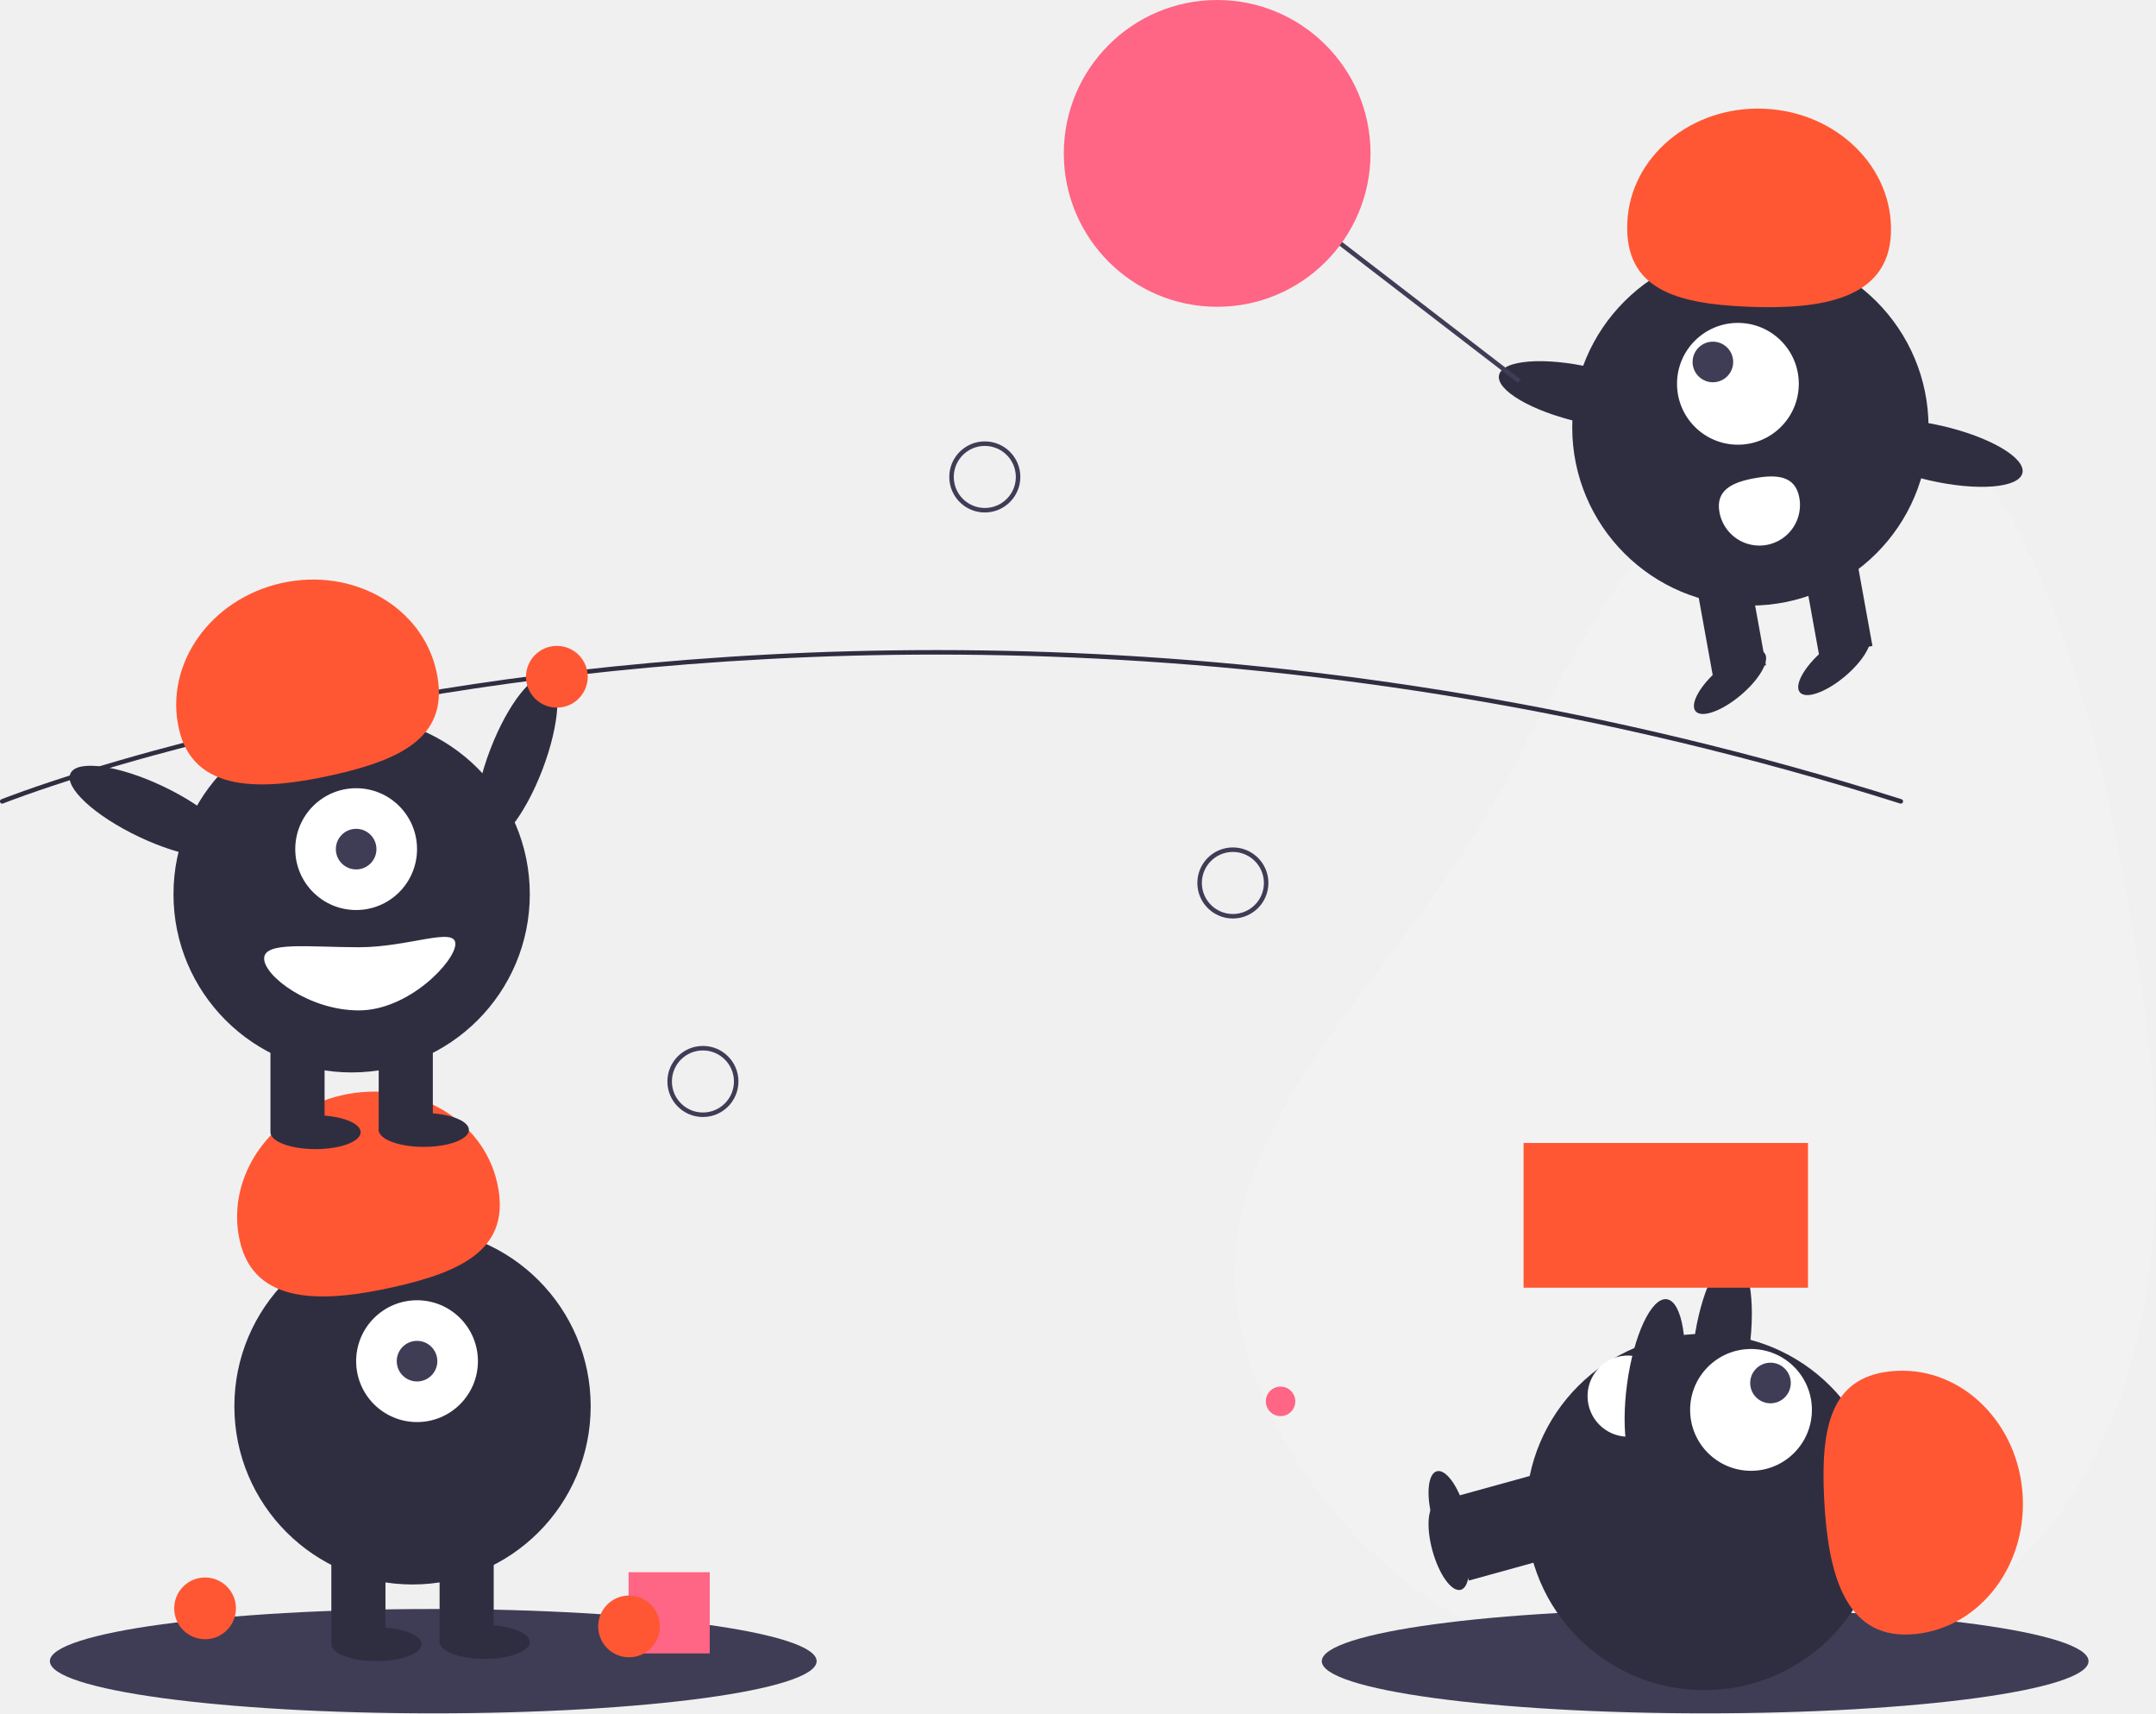
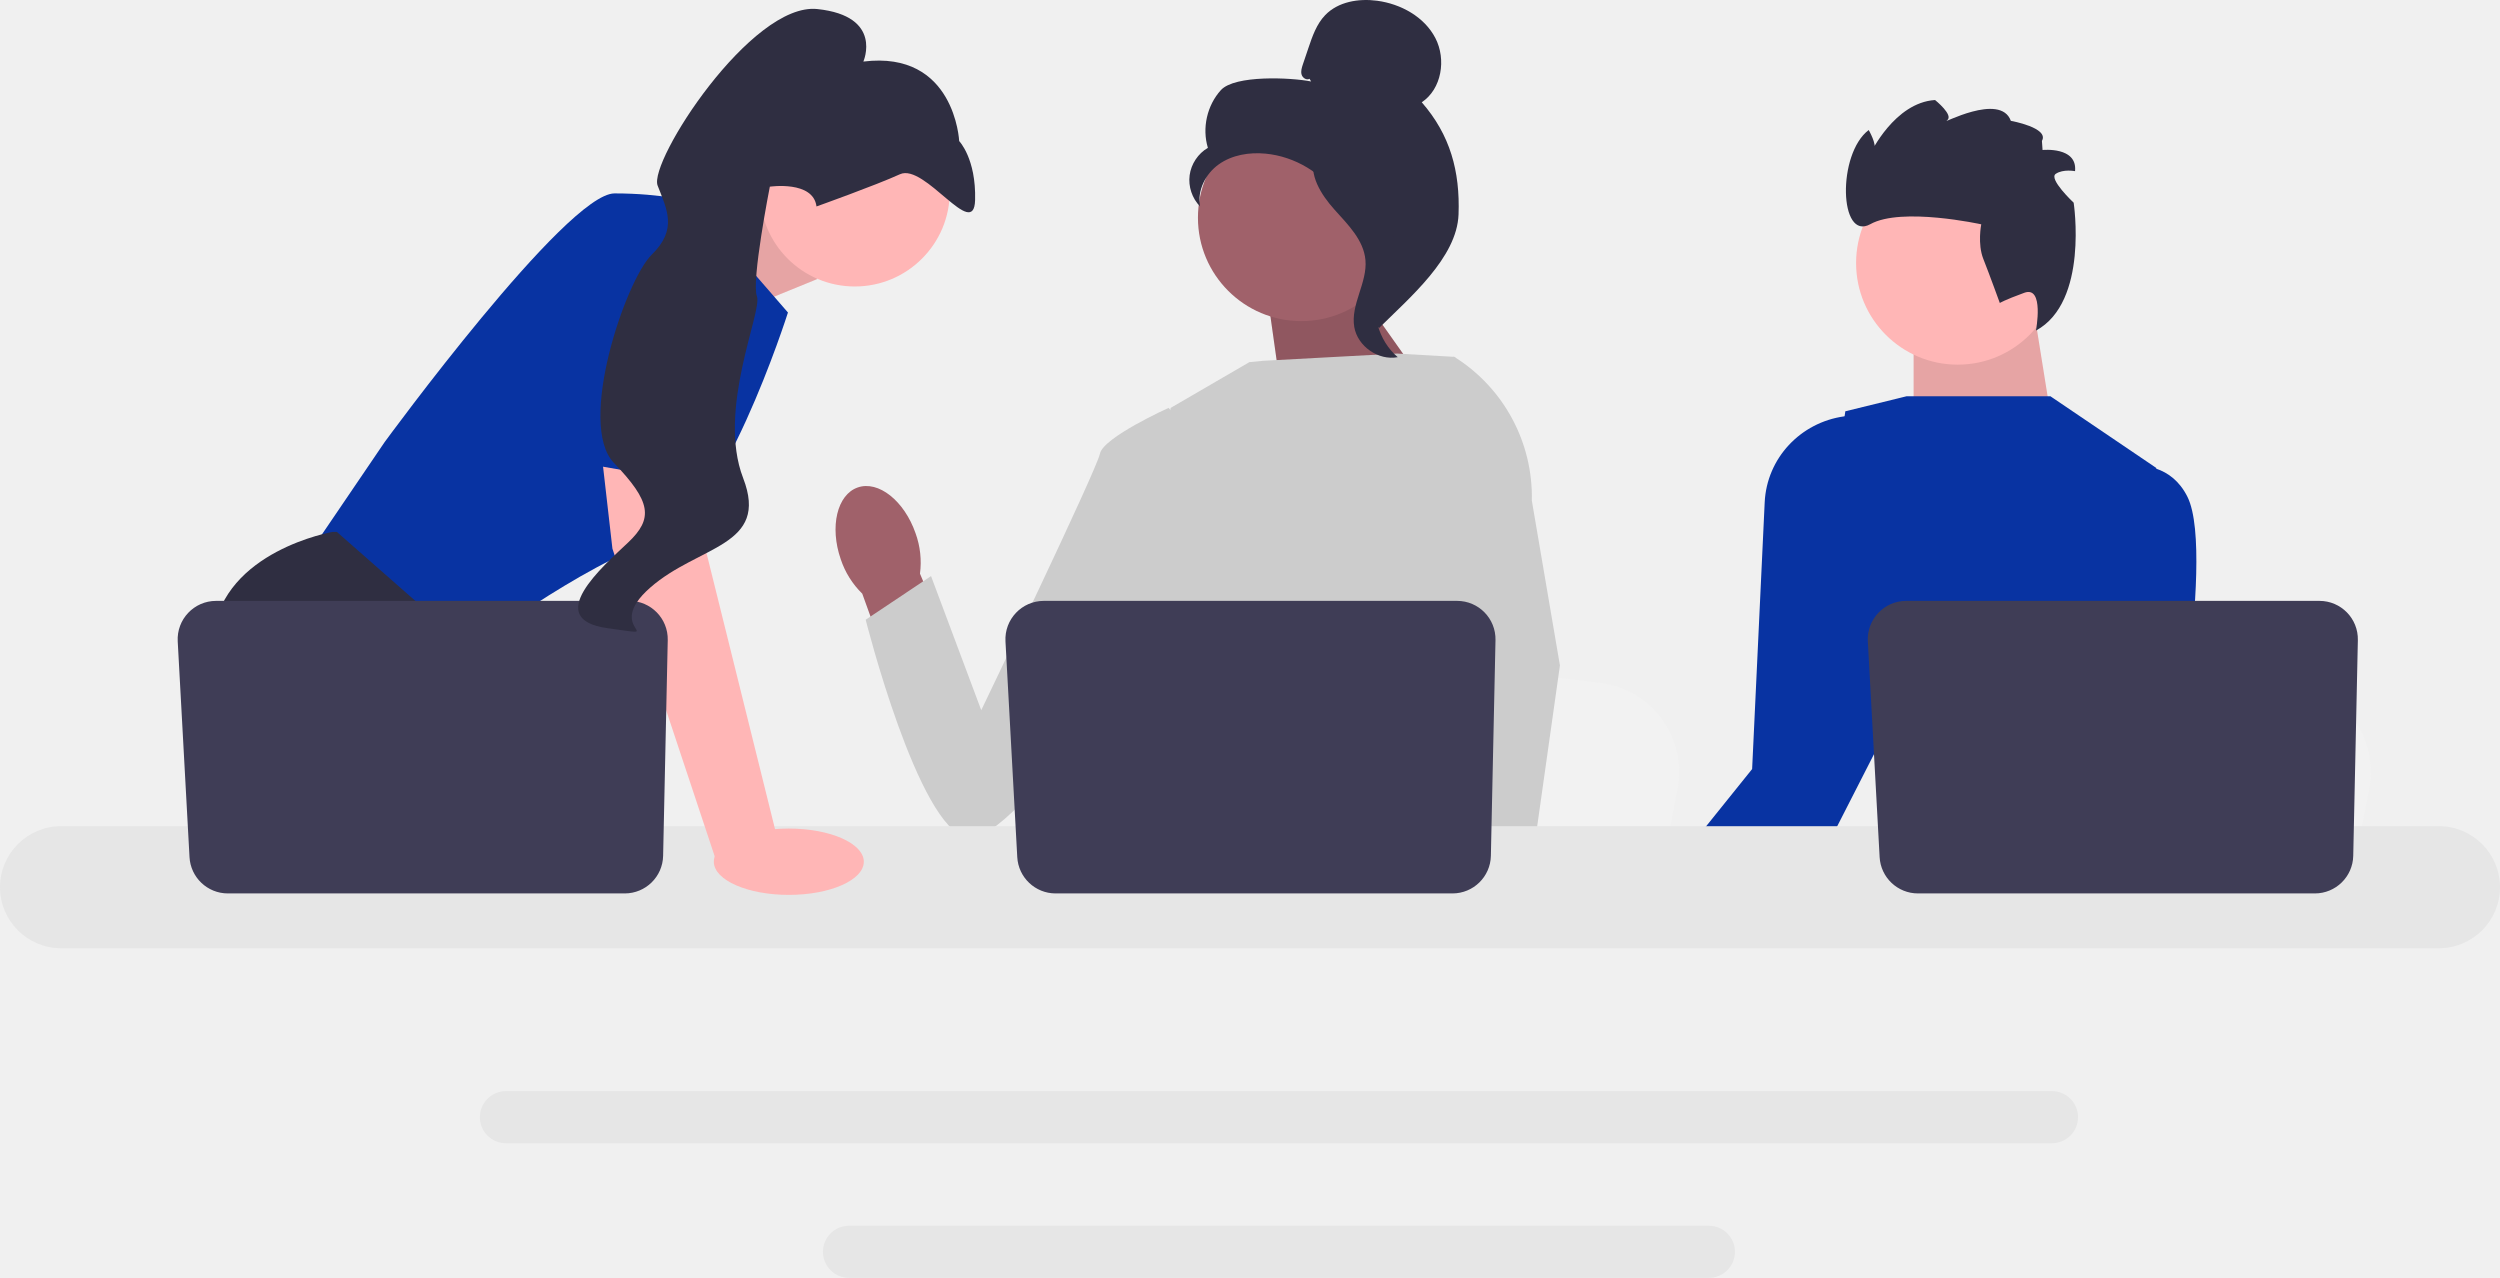
- <svg xmlns="http://www.w3.org/2000/svg" data-name="Layer 1" width="956.036" height="759.564" viewBox="0 0 956.036 759.564">
-   <path d="M1073.439,521.514c15.666,116.589-5.666,233.305-114.169,278.753s-233.305-5.666-278.754-114.169,61.785-173.424,114.169-278.753C901.062,193.452,1024.789,159.45,1073.439,521.514Z" transform="translate(-121.9819 -70.2182)" fill="#f2f2f2" />
-   <ellipse cx="756.122" cy="736.436" rx="170" ry="23.127" fill="#3f3d56" />
-   <rect x="769.313" y="741.632" width="43" height="24" transform="translate(-294.1906 167.7242) rotate(-15.45227)" fill="#2f2e41" />
-   <ellipse cx="764.421" cy="755.74" rx="7.5" ry="20" transform="translate(-295.7063 160.7686) rotate(-15.45227)" fill="#2f2e41" />
-   <ellipse cx="885.422" cy="666.569" rx="39.5" ry="12.4" transform="translate(-16.01214 1384.221) rotate(-82.28111)" fill="#2f2e41" />
-   <circle cx="755.707" cy="670.299" r="79" fill="#2f2e41" />
-   <rect x="769.313" y="727.632" width="43" height="24" transform="translate(-290.4605 167.2181) rotate(-15.45227)" fill="#2f2e41" />
-   <ellipse cx="764.421" cy="741.74" rx="7.5" ry="20" transform="translate(-291.9762 160.2625) rotate(-15.45227)" fill="#2f2e41" />
-   <circle cx="776.451" cy="625.043" r="27" fill="#fff" />
-   <circle cx="785.086" cy="613.116" r="9" fill="#3f3d56" />
-   <path d="M968.919,794.806c29.235-1.463,51.625-28.808,50.01-61.076S992.305,676.489,963.071,677.952s-33.822,24.412-32.207,56.681S939.684,796.269,968.919,794.806Z" transform="translate(-121.9819 -70.2182)" fill="#ff5733" />
-   <path d="M845.402,707.092a18,18,0,0,1-2.904-35.883c9.909-.802,12.611,7.065,13.413,16.973S855.311,706.29,845.402,707.092Z" transform="translate(-121.9819 -70.2182)" fill="#fff" />
-   <rect x="675.597" y="506.71" width="126.129" height="64.161" fill="#ff5733" />
-   <ellipse cx="855.771" cy="685.34" rx="39.5" ry="12.4" transform="translate(-60.28252 1371.088) rotate(-82.28111)" fill="#2f2e41" />
-   <circle cx="567.843" cy="621.252" r="6.535" fill="#ff6584" />
-   <path d="M964.873,426.482a.982.982,0,0,1-.302-.047C700.164,342.817,467.127,353.752,318.191,377.649c-20.269,3.251-40.591,7.006-60.404,11.161-5.058,1.06-10.306,2.195-15.597,3.378-6.319,1.407-12.554,2.856-18.532,4.306q-3.873.917-7.595,1.849c-3.758.928-7.572,1.895-11.66,2.957-4.568,1.178-9.209,2.413-13.797,3.672a.442.442,0,0,1-.051.015l0.0.001c-5.183,1.415-10.338,2.871-15.323,4.325-2.698.779-5.304,1.548-7.799,2.307-.279.077-.526.151-.776.228l-.536.163c-.311.095-.617.188-.924.275l-.02.006 0.0.001-.812.252c-.968.293-1.912.579-2.841.864-24.545,7.566-38.038,12.949-38.171,13.002a1,1,0,1,1-.744-1.856c.134-.053,13.693-5.463,38.328-13.058.932-.286,1.879-.572,2.85-.866l.754-.234c.026-.01.052-.018.078-.025.305-.087.61-.18.919-.273l.537-.163c.268-.081.531-.161.801-.235,2.479-.754,5.093-1.524,7.798-2.307,4.987-1.455,10.147-2.911,15.334-4.328.016-.006.033-.01.049-.015v-.001c4.604-1.263,9.263-2.503,13.845-3.685,4.094-1.063,7.915-2.032,11.68-2.962q3.738-.93,7.609-1.853c5.985-1.451,12.233-2.902,18.563-4.312,5.299-1.184,10.556-2.322,15.622-3.383,19.843-4.162,40.198-7.923,60.497-11.179,149.149-23.932,382.521-34.884,647.299,48.854a1.0 1,0,0,1-.301,1.953Z" transform="translate(-121.9819 -70.2182)" fill="#2f2e41" />
-   <ellipse cx="350.928" cy="406.998" rx="39.5" ry="12.4" transform="translate(-276.5193 519.2699) rotate(-69.08217)" fill="#2f2e41" />
-   <circle cx="246.934" cy="300.025" r="13.685" fill="#ff5733" />
-   <path d="M558.68,297.415a15.756,15.756,0,1,1,15.755-15.756A15.773,15.773,0,0,1,558.68,297.415Zm0-29.511a13.756,13.756,0,1,0,13.755,13.755A13.771,13.771,0,0,0,558.68,267.904Z" transform="translate(-121.9819 -70.2182)" fill="#3f3d56" />
-   <path d="M668.68,477.415a15.756,15.756,0,1,1,15.755-15.756A15.774,15.774,0,0,1,668.68,477.415Zm0-29.511a13.756,13.756,0,1,0,13.755,13.755A13.771,13.771,0,0,0,668.68,447.904Z" transform="translate(-121.9819 -70.2182)" fill="#3f3d56" />
-   <path d="M433.68,565.415a15.755,15.755,0,1,1,15.755-15.756A15.774,15.774,0,0,1,433.68,565.415Zm0-29.511a13.755,13.755,0,1,0,13.755,13.755A13.771,13.771,0,0,0,433.68,535.904Z" transform="translate(-121.9819 -70.2182)" fill="#3f3d56" />
-   <ellipse cx="192.122" cy="736.436" rx="170" ry="23.127" fill="#3f3d56" />
-   <circle cx="182.927" cy="623.436" r="79" fill="#2f2e41" />
-   <rect x="146.927" y="685.436" width="24" height="43" fill="#2f2e41" />
-   <rect x="194.927" y="685.436" width="24" height="43" fill="#2f2e41" />
-   <ellipse cx="166.927" cy="728.936" rx="20" ry="7.5" fill="#2f2e41" />
-   <ellipse cx="214.927" cy="727.936" rx="20" ry="7.5" fill="#2f2e41" />
-   <circle cx="184.927" cy="603.436" r="27" fill="#fff" />
-   <circle cx="184.927" cy="603.436" r="9" fill="#3f3d56" />
-   <path d="M228.276,620.187c-6.379-28.568,14.012-57.434,45.544-64.475s62.265,10.41,68.644,38.978-14.519,39.104-46.051,46.145S234.655,648.754,228.276,620.187Z" transform="translate(-121.9819 -70.2182)" fill="#ff5733" />
-   <circle cx="155.927" cy="396.436" r="79" fill="#2f2e41" />
-   <rect x="119.927" y="458.436" width="24" height="43" fill="#2f2e41" />
-   <rect x="167.927" y="458.436" width="24" height="43" fill="#2f2e41" />
-   <ellipse cx="139.927" cy="501.936" rx="20" ry="7.5" fill="#2f2e41" />
-   <ellipse cx="187.927" cy="500.936" rx="20" ry="7.5" fill="#2f2e41" />
-   <circle cx="157.927" cy="376.436" r="27" fill="#fff" />
-   <circle cx="157.927" cy="376.436" r="9" fill="#3f3d56" />
-   <path d="M201.276,393.187c-6.379-28.568,14.012-57.434,45.544-64.475s62.265,10.41,68.644,38.978-14.519,39.104-46.051,46.145S207.655,421.754,201.276,393.187Z" transform="translate(-121.9819 -70.2182)" fill="#ff5733" />
-   <ellipse cx="188.928" cy="429.998" rx="12.4" ry="39.5" transform="translate(-402.5302 346.2154) rotate(-64.62574)" fill="#2f2e41" />
-   <path d="M239.104,495.155c0,7.732,19.909,23,42,23s42.805-21.768,42.805-29.5-20.713,1.5-42.805,1.5S239.104,487.423,239.104,495.155Z" transform="translate(-121.9819 -70.2182)" fill="#fff" />
-   <circle cx="776.174" cy="189.47" r="79" fill="#2f2e41" />
-   <rect x="924.644" y="316.073" width="24" height="43" transform="translate(-167.1339 102.0245) rotate(-10.26083)" fill="#2f2e41" />
-   <rect x="877.414" y="324.628" width="24" height="43" transform="matrix(0.98401, -0.17813, 0.17813, 0.98401, -169.4139, 93.75219)" fill="#2f2e41" />
-   <ellipse cx="889.126" cy="372.603" rx="20" ry="7.5" transform="translate(-152.1574 592.665) rotate(-40.26106)" fill="#2f2e41" />
-   <ellipse cx="935.374" cy="364.231" rx="20" ry="7.5" transform="translate(-135.7908 620.5707) rotate(-40.26106)" fill="#2f2e41" />
-   <circle cx="770.644" cy="170.146" r="27" fill="#fff" />
-   <circle cx="759.547" cy="160.468" r="9" fill="#3f3d56" />
-   <path d="M960.476,173.745c1.188-29.247-24.019-54.019-56.301-55.331s-59.415,21.335-60.603,50.582,21.252,35.892,53.534,37.203S959.288,202.992,960.476,173.745Z" transform="translate(-121.9819 -70.2182)" fill="#ff5733" />
-   <ellipse cx="825.211" cy="245.296" rx="12.4" ry="39.5" transform="translate(279.7635 924.6241) rotate(-77.0899)" fill="#2f2e41" />
-   <ellipse cx="980.285" cy="271.084" rx="12.4" ry="39.5" transform="translate(375.0539 1095.805) rotate(-77.0899)" fill="#2f2e41" />
-   <path d="M919.854,290.821a18,18,0,1,1-35.424,6.413c-1.771-9.782,5.792-13.244,15.575-15.014S918.083,281.039,919.854,290.821Z" transform="translate(-121.9819 -70.2182)" fill="#fff" />
-   <rect x="749.208" y="146.814" width="2" height="114.809" transform="translate(8.94766 604.1186) rotate(-52.43141)" fill="#3f3d56" />
-   <circle cx="539.726" cy="68" r="68" fill="#ff6584" />
-   <circle cx="90.934" cy="713.025" r="13.685" fill="#ff5733" />
-   <rect x="278.726" y="697" width="36" height="36" fill="#ff6584" />
-   <circle cx="278.934" cy="721.025" r="13.685" fill="#ff5733" />
+ <svg xmlns="http://www.w3.org/2000/svg" width="866.805" height="443.064" viewBox="0 0 866.805 443.064">
+   <path d="M711.465,396.386H175.418c-4.982,0-9.035-4.053-9.035-9.035s4.053-9.035,9.035-9.035H711.465c4.982,0,9.035,4.053,9.035,9.035s-4.053,9.035-9.035,9.035Z" fill="#e6e6e6" />
+   <path d="M592.511,443.064H294.372c-4.982,0-9.035-4.053-9.035-9.035s4.053-9.035,9.035-9.035h298.139c4.982,0,9.035,4.053,9.035,9.035s-4.053,9.035-9.035,9.035Z" fill="#e6e6e6" />
+   <polygon points="235.069 81.275 268.853 67.057 283.343 96.762 247.842 111.253 235.069 81.275" fill="#ffb6b6" />
+   <polygon points="235.069 81.275 268.853 67.057 283.343 96.762 247.842 111.253 235.069 81.275" opacity=".1" />
+   <path d="M239.872,69.955l33.328,38.4s-23.185,73.177-46.369,79.698-65.932,38.4-65.932,38.4l-53.615-34.777,26.083-38.4s63.034-86.218,79.698-86.218c16.664,0,26.807,2.898,26.807,2.898Z" fill="#0833a2" />
+   <path d="M194.843,320.278H117.261l-4.905-6.557-20.026-26.771-4.608-6.158s-17.389-31.879-13.766-60.86c3.623-28.981,41.298-35.502,41.298-35.502h1.55l46.123,40.53-2.753,37.719,14.606,24.272,20.062,33.328Z" fill="#2f2e41" />
+   <polygon points="133.15 320.278 112.356 320.278 112.356 289.486 133.15 320.278" fill="#2f2e41" />
+   <polygon points="704.745 104.901 712.5 153.278 663.5 153.91 663.5 111.851 704.745 104.901" fill="#ffb6b6" />
+   <polygon points="704.745 104.901 712.5 153.278 663.5 153.91 663.5 111.851 704.745 104.901" opacity=".1" />
+   <path d="M821.461,273.532l-2.587,13.418-6.419,33.328h-128.958c1.007-7.47,2.384-18.222,3.854-29.829,.145-1.159,.297-2.326,.442-3.499,3.688-29.177,7.723-62.193,7.723-62.193l16.954,2.058,32.893,3.985,13.404,1.623,35.893,4.354c17.896,2.166,30.205,19.048,26.8,36.755Z" fill="#f2f2f2" />
+   <path d="M581.644,273.532l-2.587,13.418-6.419,33.328h-128.958c1.007-7.47,2.384-18.222,3.854-29.829,.145-1.159,.297-2.326,.442-3.499,3.688-29.177,7.723-62.193,7.723-62.193l16.954,2.058,32.893,3.985,13.404,1.623,35.893,4.354c17.896,2.166,30.205,19.048,26.8,36.755Z" fill="#f2f2f2" />
+   <path d="M764.144,320.278h-69.945c1.065-1.253,1.666-1.978,1.666-1.978l20.968-3.463,43.203-7.129s1.971,5.093,4.108,12.571Z" fill="#2f2e41" />
+   <path d="M667.92,320.278h-105.628c1.051-2.087,2.137-4.181,3.253-6.267,1.493-2.789,3.086-5.274,4.775-7.484,1.123-1.471,2.282-2.818,3.478-4.05,3.514-3.615,7.339-6.245,11.368-8.049,14.382-6.47,31.328-2.507,45.761,3.941,5.419,2.42,10.484,5.188,14.925,7.883,7.825,4.753,13.73,9.288,16.244,11.303,.869,.688,1.333,1.087,1.333,1.087l4.492,1.637Z" fill="#2f2e41" />
+   <polygon points="584.122 320.278 569.139 320.278 573.088 315.692 575.319 313.098 576.276 313.873 584.122 320.278" fill="#ffb6b6" />
+   <path d="M769.259,320.278h-129.023l5.615-14.027,7.716-19.301,3.876-9.694-3.203-13.628s-1.579-1.116-3.985-3.123c-8.571-7.1-27.648-25.387-23.264-44.167,4.985-21.373,11.245-63.026,12.57-72.003,.167-1.123,.254-1.732,.254-1.732l18.62-4.565,.616-.152,2-.493h49.876l36.683,24.844-.007,.261-2.239,68.301-.956,29.22s-1.152,4.217-.877,10.766c.181,4.492,1.029,10.078,3.376,16.164,2.485,6.47,6.666,13.498,13.527,20.359,5.18,5.18,7.694,9.542,8.825,12.969Z" fill="#0833a2" />
+   <path d="M758.768,232.422c-1.224,10.042-2.398,17.178-2.398,17.178l-12.839,21.185-9.795,16.164-16.903,27.887-2.478,4.094-1.768,1.348h-53.028l2.536-2.724,25.257-27.104,3.268-3.499,5.296-5.688,16.555-54.448,19.511-64.171s7.905-2.753,15.621-.145c4.057,1.369,8.071,4.224,10.832,9.759,5.282,10.564,2.71,40.776,.333,60.164Z" fill="#0833a2" />
+   <path d="M665.486,230.669l-15.229,29.836-13.498,26.445-5.832,11.418-2.297,4.507-19.685,17.403h-44.573l7.347-9.129,2.731-3.405,10.716-13.317,6.013-7.477,16.323-20.301,4.354-92.462c.722-15.336,12.407-27.733,27.615-29.836,.033-.004,.063-.01,.091-.015,4.941-.993,12.795-1.282,18.874,4.594,.21,.196,.413,.406,.616,.623,1.022,1.08,1.985,2.347,2.869,3.833,.087,.145,.174,.297,.254,.449,.254,.464,.5,.971,.725,1.514,7.76,18.07,2.587,75.322,2.587,75.322Z" fill="#0833a2" />
+   <polygon points="467.455 95.766 497.873 138.784 444.814 140.369 439.118 99.942 467.455 95.766" fill="#a0616a" />
+   <polygon points="467.455 95.766 497.873 138.784 444.814 140.369 439.118 99.942 467.455 95.766" opacity=".1" />
+   <path id="uuid-b14ece9b-aa3d-4fe4-9d8a-4500bc16dcc4-77" d="M317.446,184.896c-3.903-11.259-12.876-18.372-20.041-15.887-7.165,2.485-9.808,13.625-5.902,24.888,1.499,4.52,4.058,8.616,7.464,11.945l17.14,47.497,22.117-8.518-19.245-45.919c.615-4.724,.089-9.526-1.533-14.005Z" fill="#a0616a" />
+   <path d="M523.347,162.977l-.042,43.841-4.079,16.193-8.39,33.306-6.108,30.633-4.55,22.822-1.623,8.151c-1.224,.819-2.442,1.601-3.659,2.355h-105.976c-6.021-3.615-9.39-6.427-9.39-6.427,0,0,1.666-1.565,3.572-4.079,3.217-4.246,7.108-11.201,4.724-17.845-.5-1.391-.63-3.086-.478-4.977,.971-12.476,14.056-33.574,14.056-33.574l-2.71-31.314-1.188-13.722,8.378-66.91,27.307-15.874,4.714-.456,46.536-2.514,19.234,1.108,.877,.239,18.794,39.045Z" fill="#ccc" />
+   <g>
+     <polygon points="525.414 320.278 502.229 320.278 501.208 309.772 501.186 309.562 507.75 309.113 524.827 307.947 525.124 314.235 525.356 319.061 525.414 320.278" fill="#ffb6b6" />
+     <path d="M531.121,173.576l9.739,57.143-7.948,56.23-1.239,8.752-2.188,15.454-.674,4.753,.022,.514,.167,3.855h-27.532l-1.014-10.506-.087-.942-2.072-21.518-.036-.362-4.398-45.63,8.622-32.98,.638-2.427v-.007l3.751-56.469-2.905-25.663-.029-.239c.058,.036,.109,.073,.167,.109,.152,.094,.304,.188,.449,.29,16.925,10.737,27.01,29.575,26.568,49.644Z" fill="#ccc" />
+   </g>
+   <path d="M415.748,152.379l-10.587-10.951s-22.664,10.218-23.794,15.886c-1.13,5.669-41.146,88.926-41.146,88.926l-17.41-46.499-22.662,15.13s18.184,72.192,35.19,75.581c17.006,3.389,74.002-85.446,74.002-85.446l6.408-52.628Z" fill="#ccc" />
+   <circle cx="678.776" cy="91.206" r="35.227" fill="#ffb6b6" />
+   <path d="M693.383,105.055s-3.652-10.061-5.722-15.282c-2.071-5.221-.72-11.996-.72-11.996,0,0-27.633-6.099-38.454-.054-10.821,6.046-11.549-24.362-.566-32.638,0,0,2.941,5.111,1.8,6.581l-1.141,1.47s8.311-17.576,22.345-18.456c0,0,6.652,5.308,4.145,7.059-2.507,1.752,18.483-9.904,22.134,.158,0,0,13.384,2.384,10.776,6.956l.22,3.155s12.13-1.259,11.265,7.336c0,0-4.08-.813-6.69,.929-2.61,1.743,6.208,10.005,6.208,10.005,0,0,5.3,34.43-13.08,44.343,0,0,2.981-15.669-4.034-13.107-7.016,2.561-8.484,3.542-8.484,3.542Z" fill="#2f2e41" />
+   <path d="M845.641,328.778H21.164c-11.67,0-21.164-9.494-21.164-21.164s9.494-21.164,21.164-21.164H845.641c11.67,0,21.164,9.494,21.164,21.164s-9.494,21.164-21.164,21.164Z" fill="#e6e6e6" />
+   <path d="M518.522,221.94l-1.603,74.802c-.155,7.241-6.07,13.03-13.312,13.03h-137.603c-7.071,0-12.91-5.528-13.296-12.589l-4.089-74.802c-.417-7.628,5.656-14.042,13.296-14.042h143.295c7.466,0,13.472,6.137,13.312,13.601Z" fill="#3f3d56" />
+   <path d="M817.522,221.94l-1.603,74.802c-.155,7.241-6.07,13.03-13.312,13.03h-137.603c-7.071,0-12.91-5.528-13.296-12.589l-4.089-74.802c-.417-7.628,5.656-14.042,13.296-14.042h143.295c7.466,0,13.472,6.137,13.312,13.601Z" fill="#3f3d56" />
+   <circle cx="296.385" cy="66.41" r="32.922" fill="#ffb6b6" />
+   <polygon points="241.321 152.551 244.944 191.675 269.578 290.935 248.296 298.394 212.34 190.226 207.374 146.755 241.321 152.551" fill="#ffb6b6" />
+   <path d="M231.522,221.94l-1.603,74.802c-.155,7.241-6.07,13.03-13.312,13.03H79.004c-7.071,0-12.91-5.528-13.296-12.589l-4.089-74.802c-.417-7.628,5.656-14.042,13.296-14.042H218.21c7.466,0,13.472,6.137,13.312,13.601Z" fill="#3f3d56" />
+   <ellipse cx="273.5" cy="298.778" rx="26" ry="11.5" fill="#ffb6b6" />
+   <path d="M190.242,158.532l14.853-79.158s41.298-5.796,42.747,7.97-1.035,81.042-1.035,81.042l-56.564-9.853Z" fill="#0833a2" />
+   <path d="M283.095,71.586s20.365-7.268,28.956-11.179c8.591-3.911,25.657,23.366,26.037,8.96,.38-14.406-5.518-20.447-5.518-20.447,0,0-1.473-31.515-33.223-27.575,0,0,6.984-15.767-15.941-18.205-22.925-2.438-58.589,52.921-55.395,61.194,3.194,8.273,7.023,15.113-2.039,23.959-9.062,8.846-26.03,58.769-13.12,72.203,12.91,13.434,13.758,19.264,4.912,27.621-8.846,8.358-29.754,26.53-7.147,29.685,22.607,3.155-2.068,.799,14.786-14.026,16.854-14.825,41.447-14.219,32.265-38.005-9.183-23.785,6.771-57.869,4.775-63.04-1.996-5.171,4.473-38.005,4.473-38.005,0,0,15.055-2.212,16.181,6.86Z" fill="#2f2e41" />
+   <g>
+     <circle cx="451.191" cy="75.499" r="35.838" fill="#a0616a" />
+     <path d="M454.051,27.317c-1.037,.605-2.426-.311-2.759-1.464-.333-1.154,.055-2.379,.439-3.516l1.934-5.727c1.371-4.062,2.827-8.266,5.797-11.357,4.483-4.666,11.607-5.853,18.02-4.993,8.236,1.104,16.362,5.564,20.191,12.939,3.829,7.375,2.199,17.665-4.72,22.266,9.862,11.303,13.3,23.901,12.757,38.892-.543,14.991-16.879,28.788-27.533,39.348-2.379-1.442-4.542-8.201-3.234-10.656,1.308-2.455-.566-5.3,1.054-7.561,1.62-2.262,2.976,1.34,1.338-.909-1.034-1.419,3.001-4.684,1.464-5.533-7.432-4.108-9.903-13.371-14.571-20.465-5.63-8.556-15.265-14.35-25.462-15.312-5.617-.53-11.55,.43-16.154,3.691-4.604,3.261-7.585,9.089-6.517,14.629-2.765-2.808-4.141-6.922-3.622-10.828,.519-3.906,2.922-7.518,6.325-9.506-2.069-6.841-.297-14.711,4.505-20.005,4.802-5.294,24.28-4.392,31.291-2.999l-.542-.93Z" fill="#2f2e41" />
+     <path d="M455.14,53.475c9.285,1.002,15.989,9.045,21.65,16.473,3.263,4.281,6.681,9.009,6.599,14.391-.083,5.441-3.721,10.109-5.46,15.265-2.842,8.429-.072,18.457,6.693,24.233-6.685,1.269-13.911-3.744-15.065-10.449-1.343-7.806,4.574-15.34,3.873-23.23-.617-6.951-6.095-12.301-10.752-17.498-4.657-5.197-9.03-12.094-6.888-18.735l-.65-.45Z" fill="#2f2e41" />
+   </g>
</svg>
